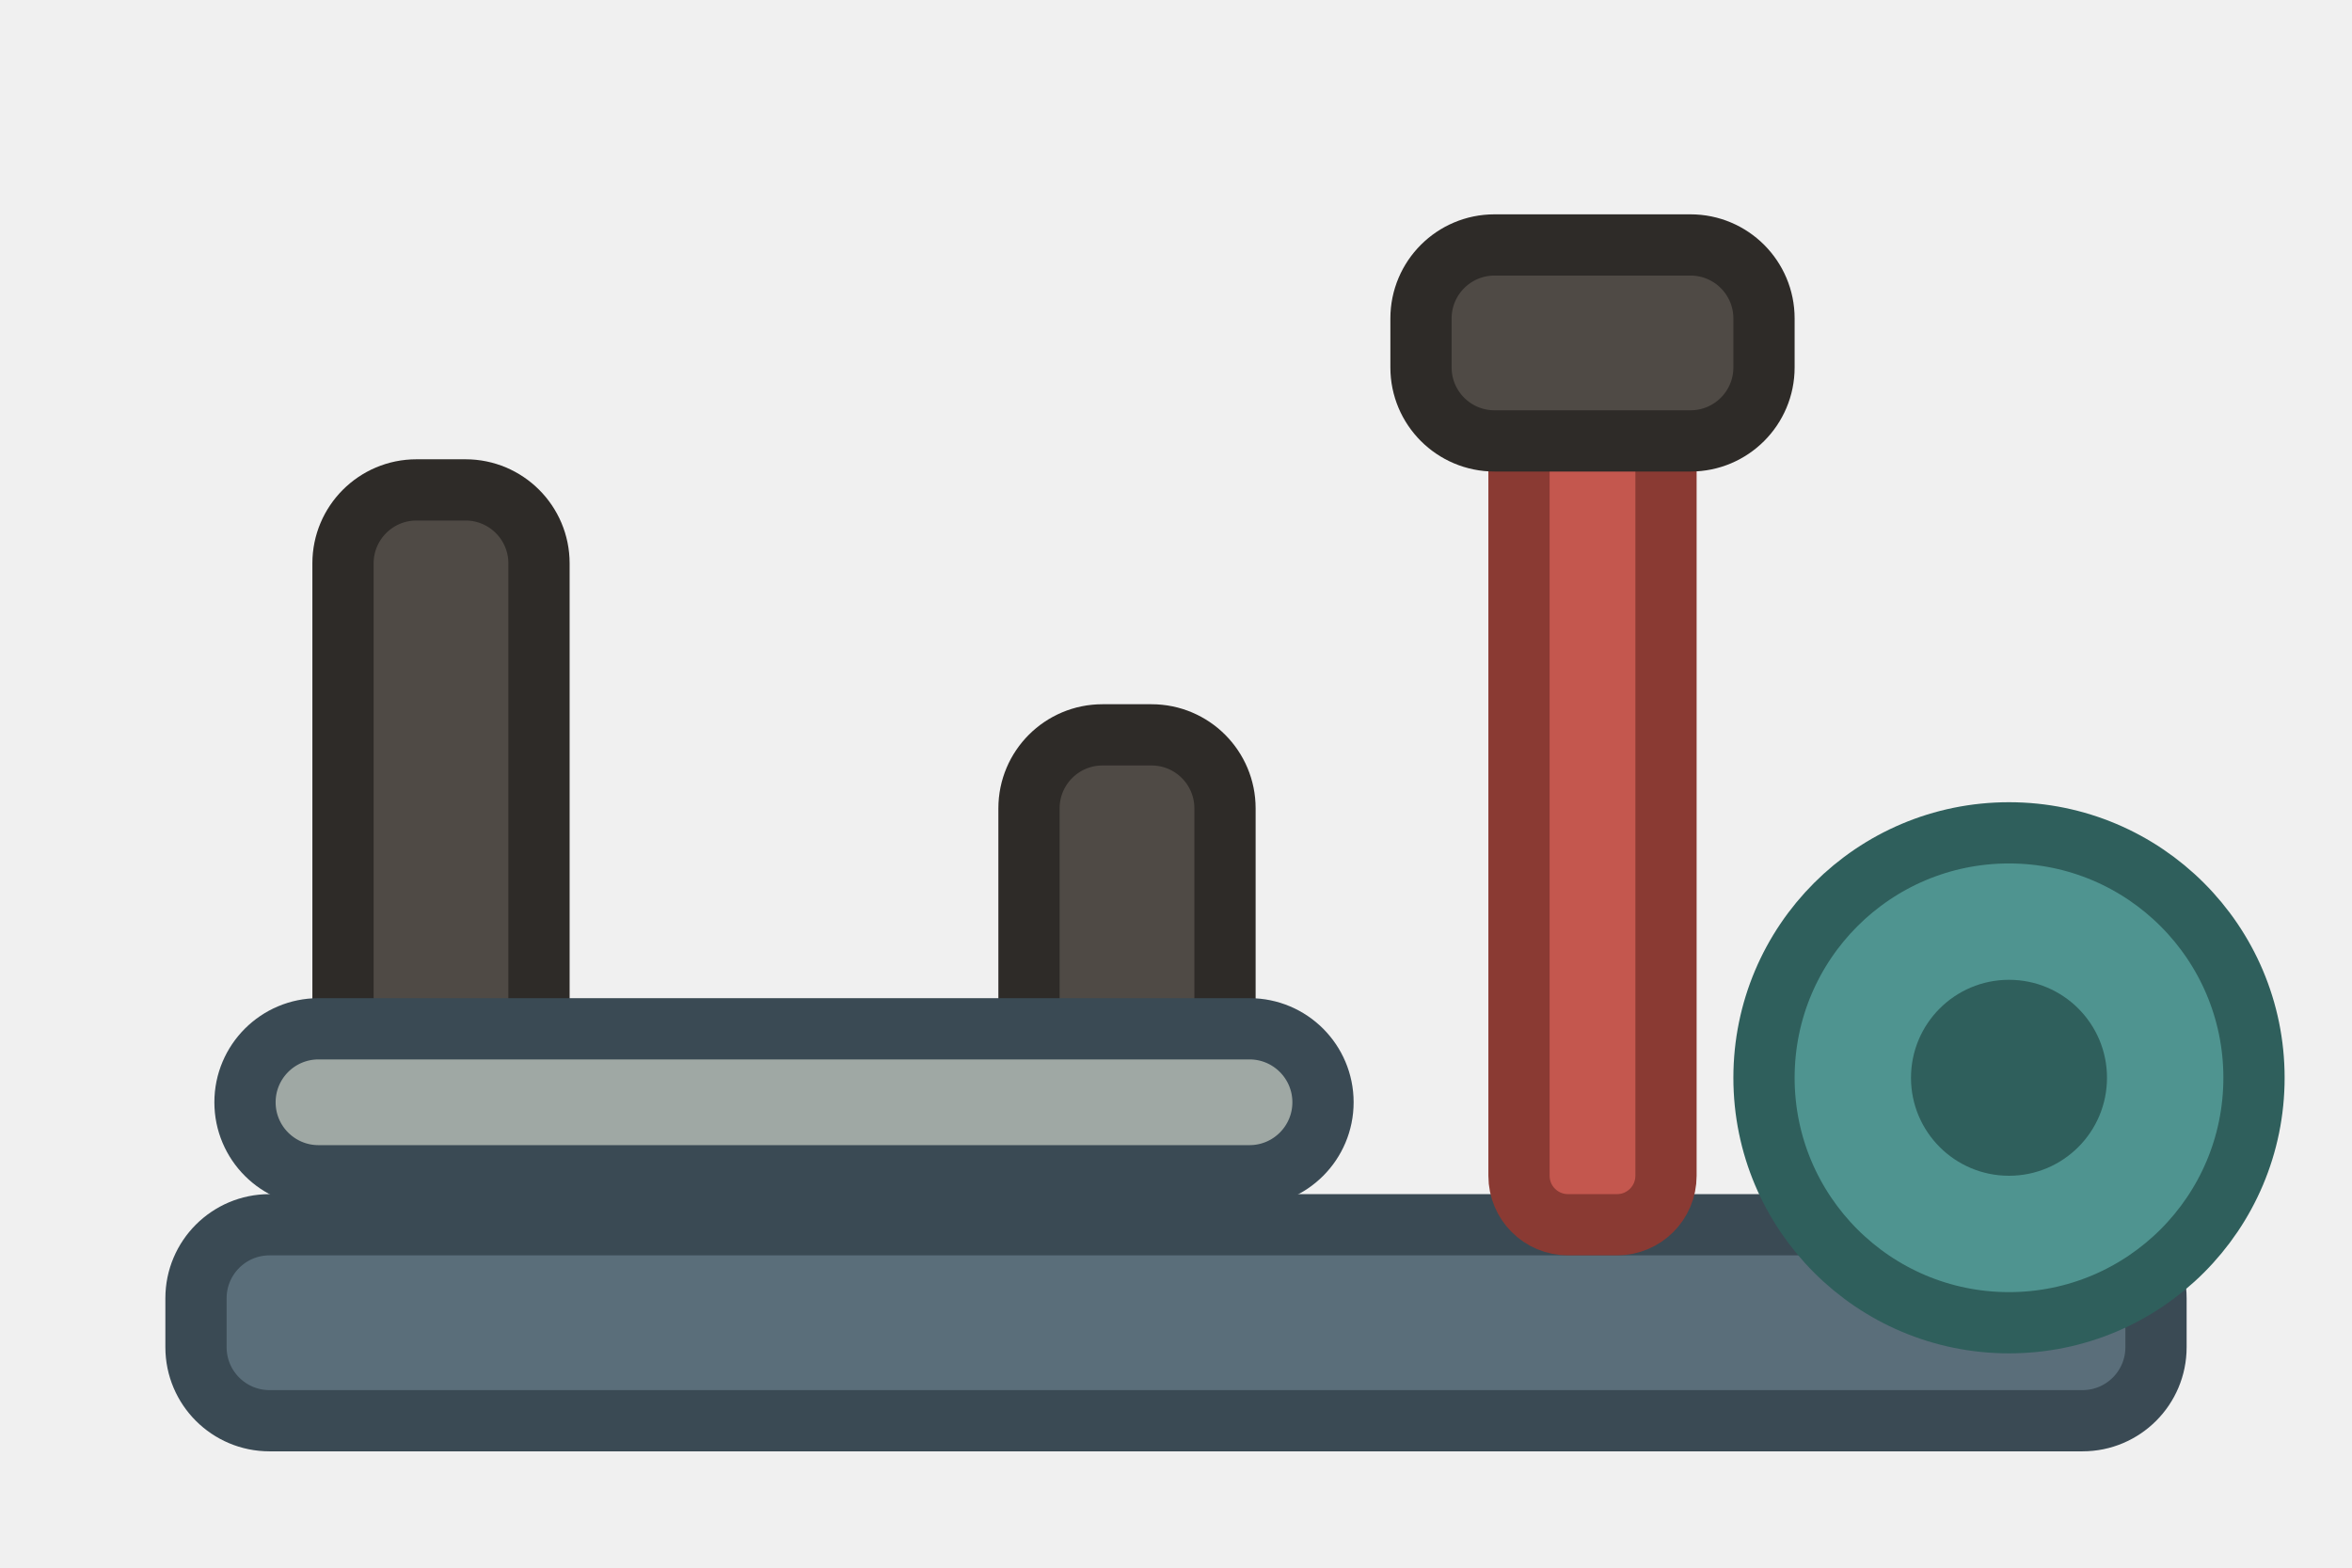
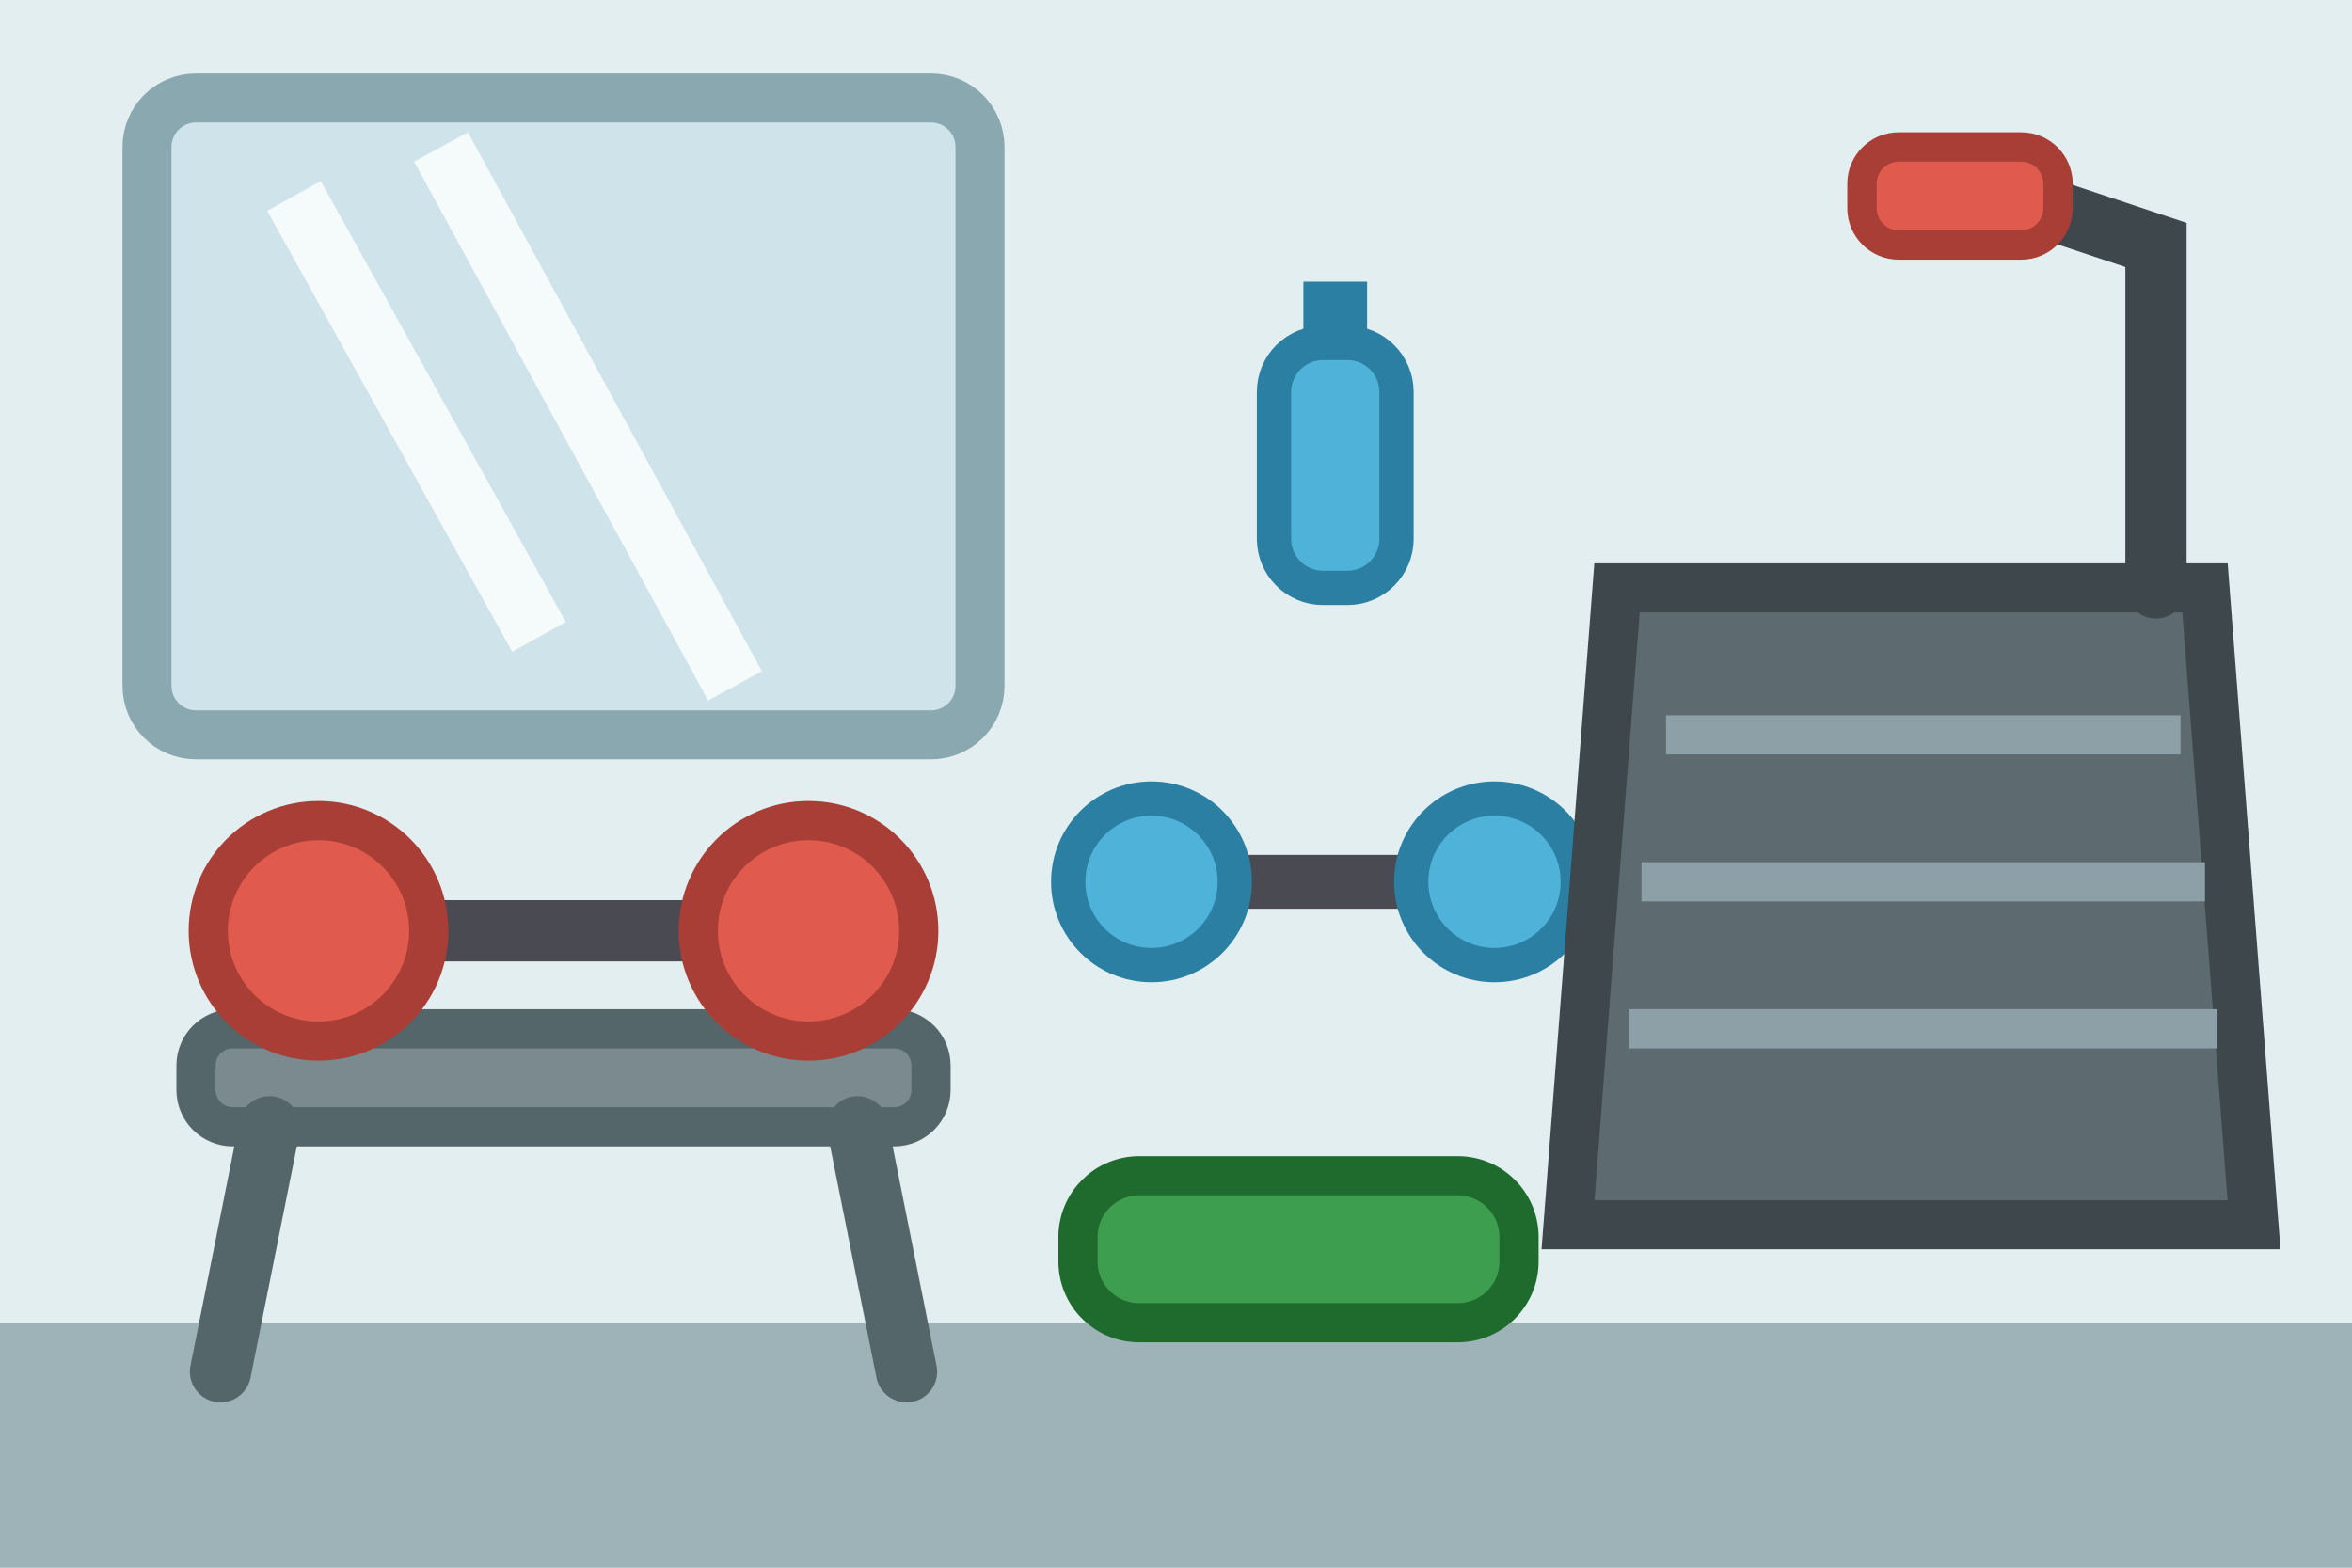
<svg xmlns="http://www.w3.org/2000/svg" width="96" height="64" viewBox="0 0 96 64">
-   <rect x="8" y="50" width="80" height="8" rx="3" fill="#5a6e7a" stroke="#3a4a54" stroke-width="2.5" />
-   <rect x="14" y="20" width="8" height="24" rx="3" fill="#4f4a45" stroke="#2e2b28" stroke-width="2.5" />
-   <rect x="42" y="30" width="8" height="14" rx="3" fill="#4f4a45" stroke="#2e2b28" stroke-width="2.5" />
-   <rect x="10" y="42" width="44" height="6" rx="3" fill="#9fa8a4" stroke="#3a4a54" stroke-width="2.5" />
-   <rect x="62" y="14" width="6" height="36" rx="2" fill="#c4574e" stroke="#8a3a33" stroke-width="2.5" />
-   <rect x="58" y="10" width="14" height="8" rx="3" fill="#4f4a45" stroke="#2e2b28" stroke-width="2.5" />
-   <circle cx="82" cy="44" r="10" fill="#4f9490" stroke="#2f5f5c" stroke-width="2.5" />
-   <circle cx="82" cy="44" r="4" fill="#2f5f5c" />
+   <rect x="0" y="0" width="96" height="56" fill="#e3eef0" />
+   <rect x="0" y="54" width="96" height="10" fill="#9db3b8" />
+   <rect x="6" y="4" width="34" height="26" rx="2" fill="#cfe4ea" stroke="#8aa8b0" stroke-width="2" />
+   <path d="M 12 8 L 22 26 M 18 6 L 30 28" stroke="#ffffff" stroke-width="2.5" opacity="0.8" />
+   <rect x="8" y="42" width="30" height="4" rx="1.5" fill="#7a8a8f" stroke="#55666b" stroke-width="1.6" />
+   <path d="M 11 46 l -2 10 M 35 46 l 2 10" stroke="#55666b" stroke-width="2.5" stroke-linecap="round" />
+   <path d="M 12 38 h 22" stroke="#4a4a52" stroke-width="2.5" stroke-linecap="round" />
+   <circle cx="13" cy="38" r="4.5" fill="#e05a4e" stroke="#a83e35" stroke-width="1.6" />
+   <circle cx="33" cy="38" r="4.5" fill="#e05a4e" stroke="#a83e35" stroke-width="1.6" />
+   <path d="M 46 36 h 16" stroke="#4a4a52" stroke-width="2.2" stroke-linecap="round" />
+   <circle cx="47" cy="36" r="3.4" fill="#4fb3d9" stroke="#2a7fa3" stroke-width="1.4" />
+   <circle cx="61" cy="36" r="3.4" fill="#4fb3d9" stroke="#2a7fa3" stroke-width="1.4" />
+   <path d="M 66 24 L 90 24 L 92 50 L 64 50 Z" fill="#5d6a70" stroke="#3d474c" stroke-width="2" />
+   <path d="M 68 30 h 21 M 67 36 h 23 M 66.5 42 h 24" stroke="#8ea0a7" stroke-width="1.6" />
+   <path d="M 88 24 L 88 10 L 82 8" fill="none" stroke="#3d474c" stroke-width="2.5" stroke-linecap="round" />
+   <rect x="76" y="6" width="8" height="4" rx="1.5" fill="#e05a4e" stroke="#a83e35" stroke-width="1.2" />
+   <rect x="44" y="48" width="18" height="6" rx="2.5" fill="#3d9e4f" stroke="#1f6b2d" stroke-width="1.6" />
+   <rect x="52" y="14" width="5" height="10" rx="2" fill="#4fb3d9" stroke="#2a7fa3" stroke-width="1.4" />
+   <rect x="53.2" y="11.5" width="2.6" height="3" fill="#2a7fa3" />
</svg>
